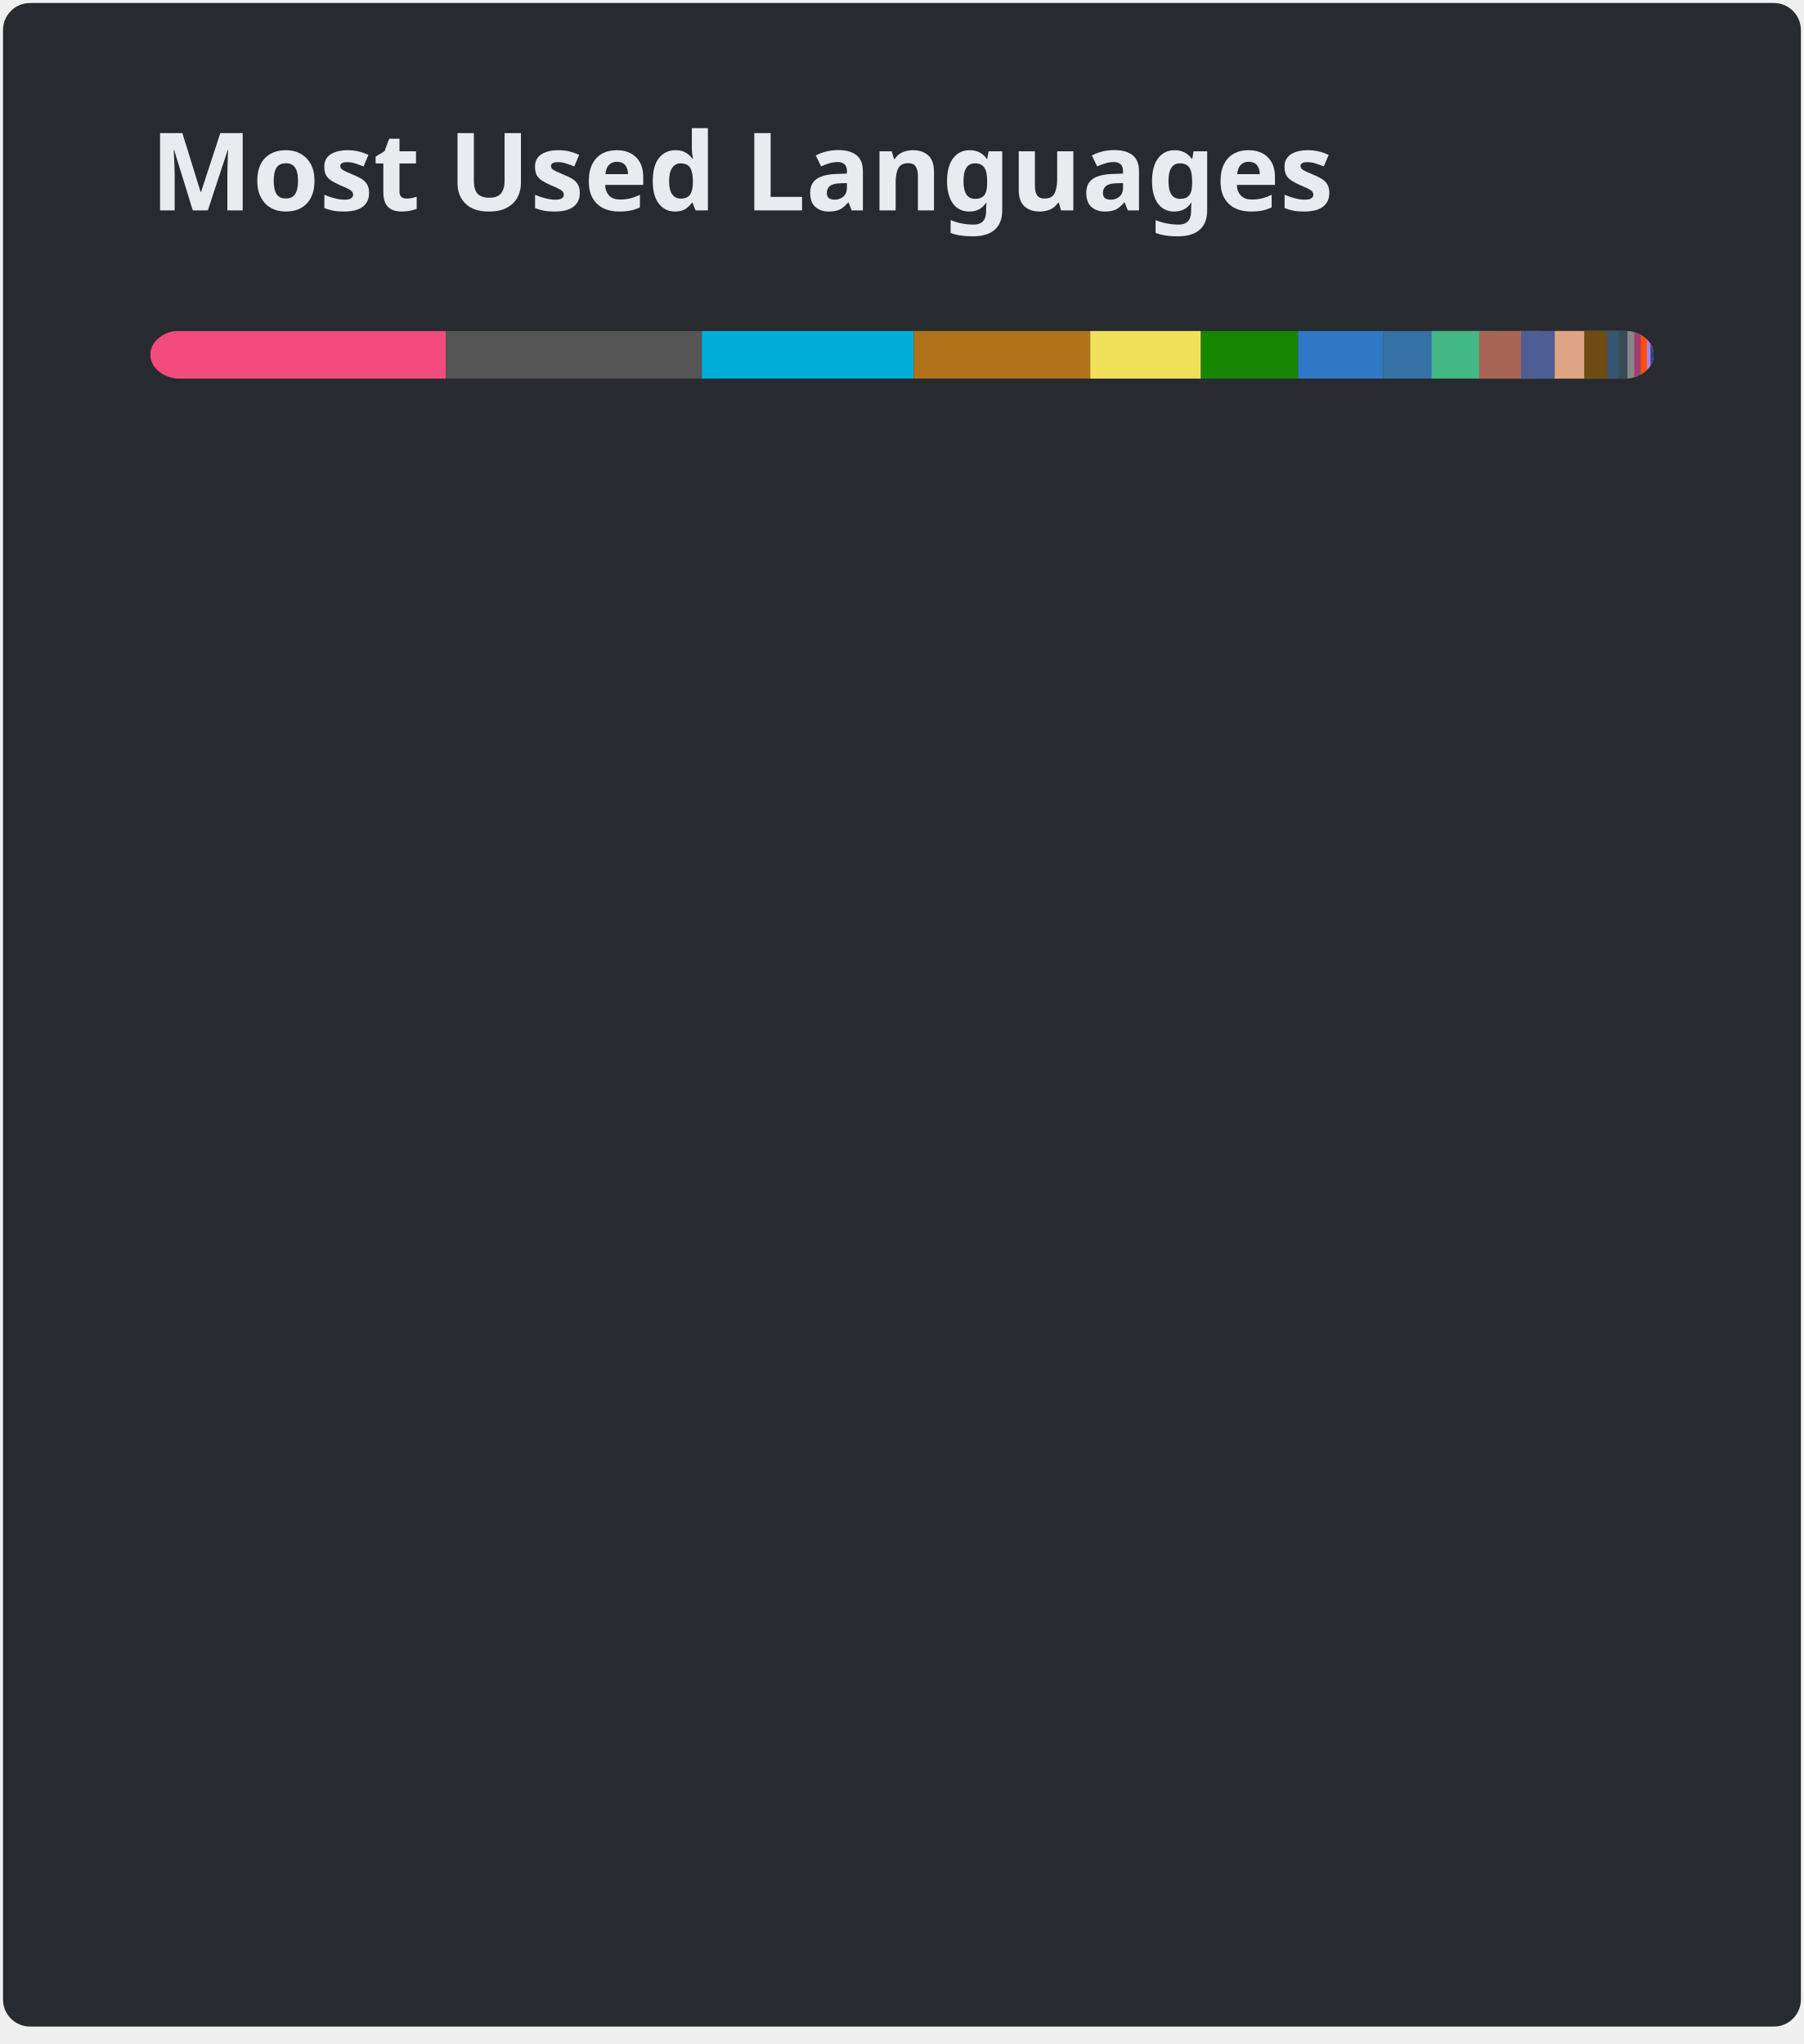
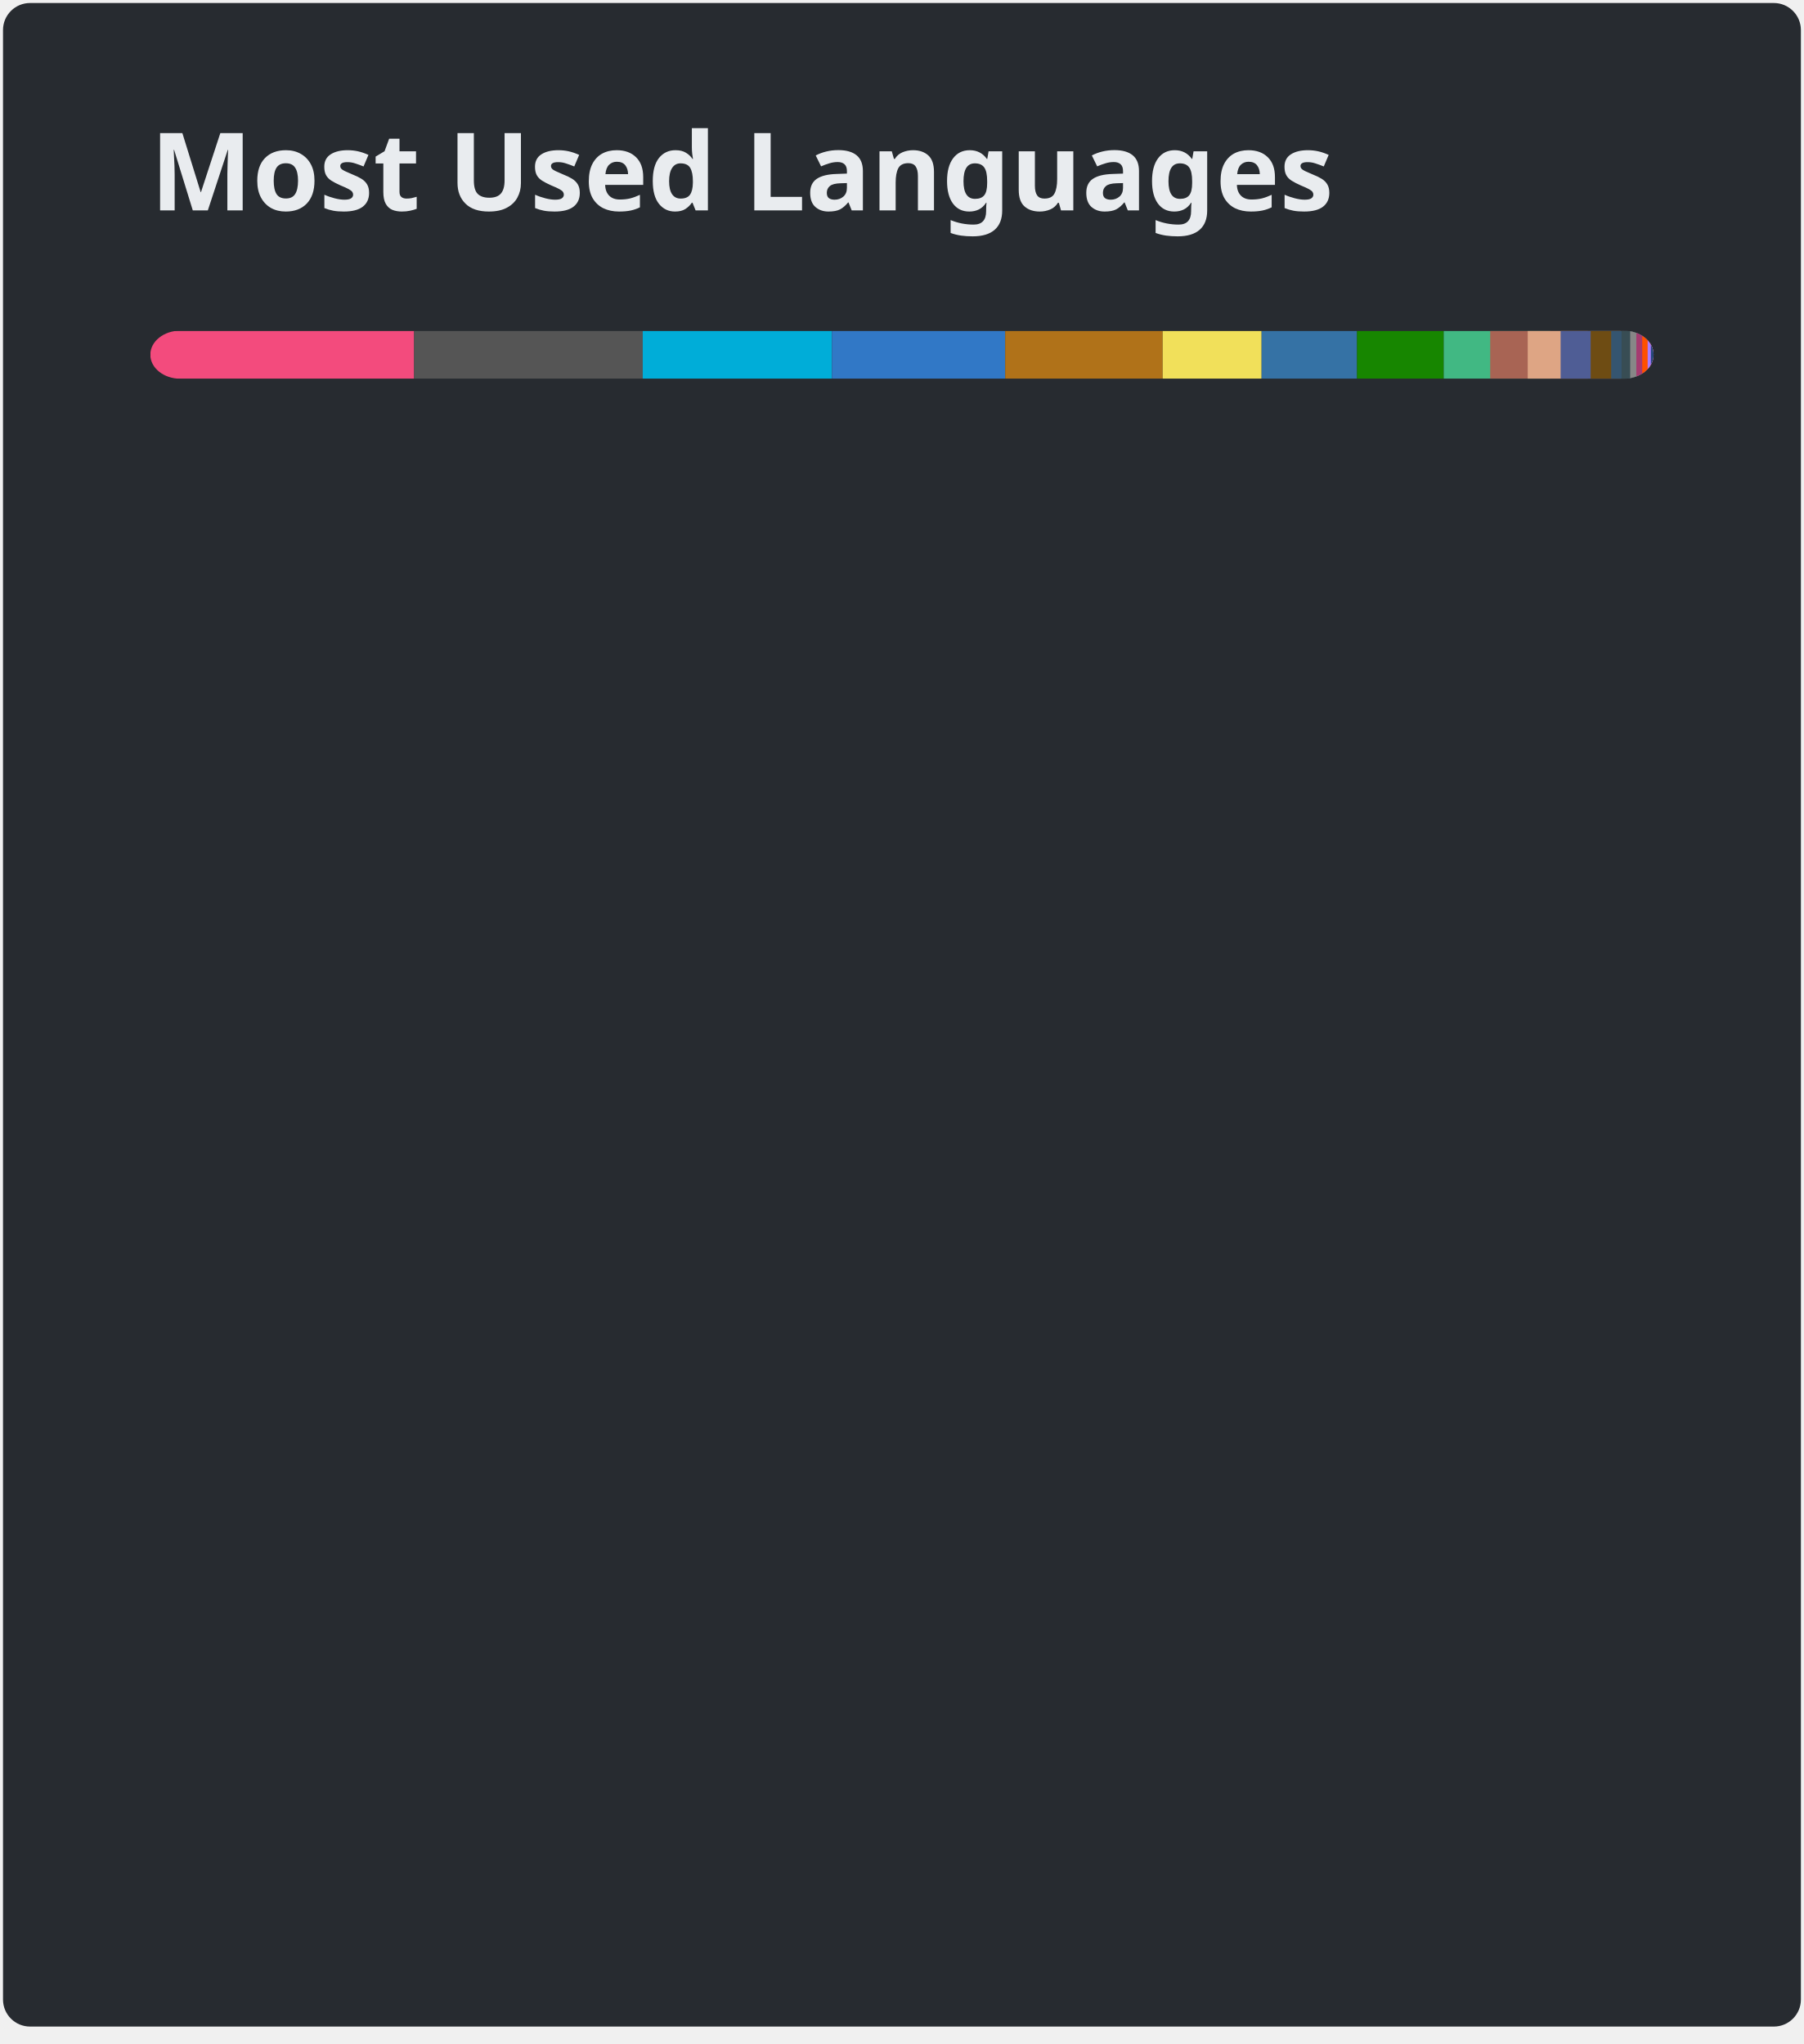
<svg xmlns="http://www.w3.org/2000/svg" width="300" height="340" viewBox="0 0 300 340" fill="none" role="img" aria-labelledby="descId">
  <style>
          .header {
            font: 600 18px 'Segoe UI', Ubuntu, Sans-Serif;
            fill: #e9ecef;
            animation: fadeInAnimation 0.8s ease-in-out forwards;
          }
          @supports(-moz-appearance: auto) {
            /* Selector detects Firefox */
            .header { font-size: 15.5px; }
          }
          
    @keyframes slideInAnimation {
      from {
        width: 0;
      }
      to {
        width: calc(100%-100px);
      }
    }
    @keyframes growWidthAnimation {
      from {
        width: 0;
      }
      to {
        width: 100%;
      }
    }
    .stat {
      font: 600 14px 'Segoe UI', Ubuntu, "Helvetica Neue", Sans-Serif; fill: #e9ecef;
    }
    @supports(-moz-appearance: auto) {
      /* Selector detects Firefox */
      .stat { font-size:12px; }
    }
    .bold { font-weight: 700 }
    .lang-name {
      font: 400 11px "Segoe UI", Ubuntu, Sans-Serif;
      fill: #e9ecef;
    }
    .stagger {
      opacity: 0;
      animation: fadeInAnimation 0.3s ease-in-out forwards;
    }
    #rect-mask rect{
      animation: slideInAnimation 1s ease-in-out forwards;
    }
    .lang-progress{
      animation: growWidthAnimation 0.6s ease-in-out forwards;
    }
    

          
      /* Animations */
      @keyframes scaleInAnimation {
        from {
          transform: translate(-5px, 5px) scale(0);
        }
        to {
          transform: translate(-5px, 5px) scale(1);
        }
      }
      @keyframes fadeInAnimation {
        from {
          opacity: 0;
        }
        to {
          opacity: 1;
        }
      }
    
          
        </style>
  <rect data-testid="card-bg" x="0.5" y="0.5" rx="4.5" height="99%" stroke="#e4e2e2" width="299" fill="#272b30" stroke-opacity="0" />
  <g data-testid="card-title" transform="translate(25, 35)">
    <g transform="translate(0, 0)">
      <text x="0" y="0" class="header" data-testid="header">Most Used Languages</text>
    </g>
  </g>
  <g data-testid="main-card-body" transform="translate(0, 55)">
    <svg data-testid="lang-items" x="25">
      <mask id="rect-mask">
        <rect x="0" y="0" width="250" height="8" fill="white" rx="5" />
      </mask>
-       <rect mask="url(#rect-mask)" data-testid="lang-progress" x="0" y="0" width="49.14" height="8" fill="#f34b7d" />
-       <rect mask="url(#rect-mask)" data-testid="lang-progress" x="49.14" y="0" width="42.59" height="8" fill="#555555" />
-       <rect mask="url(#rect-mask)" data-testid="lang-progress" x="91.73" y="0" width="35.24" height="8" fill="#00ADD8" />
-       <rect mask="url(#rect-mask)" data-testid="lang-progress" x="126.97" y="0" width="29.34" height="8" fill="#b07219" />
-       <rect mask="url(#rect-mask)" data-testid="lang-progress" x="156.31" y="0" width="18.41" height="8" fill="#f1e05a" />
-       <rect mask="url(#rect-mask)" data-testid="lang-progress" x="174.72" y="0" width="16.15" height="8" fill="#178600" />
-       <rect mask="url(#rect-mask)" data-testid="lang-progress" x="190.87" y="0" width="14.13" height="8" fill="#3178c6" />
-       <rect mask="url(#rect-mask)" data-testid="lang-progress" x="205" y="0" width="18.09" height="8" fill="#3572A5" />
-       <rect mask="url(#rect-mask)" data-testid="lang-progress" x="213.09" y="0" width="17.89" height="8" fill="#41b883" />
-       <rect mask="url(#rect-mask)" data-testid="lang-progress" x="220.98" y="0" width="16.99" height="8" fill="#a86454" />
-       <rect mask="url(#rect-mask)" data-testid="lang-progress" x="227.97" y="0" width="15.6" height="8" fill="#4F5D95" />
-       <rect mask="url(#rect-mask)" data-testid="lang-progress" x="233.57" y="0" width="14.89" height="8" fill="#dea584" />
-       <rect mask="url(#rect-mask)" data-testid="lang-progress" x="238.46" y="0" width="13.82" height="8" fill="#6E4C13" />
-       <rect mask="url(#rect-mask)" data-testid="lang-progress" x="242.28" y="0" width="11.92" height="8" fill="#355570" />
-       <rect mask="url(#rect-mask)" data-testid="lang-progress" x="244.2" y="0" width="11.45" height="8" fill="#384d54" />
-       <rect mask="url(#rect-mask)" data-testid="lang-progress" x="245.65" y="0" width="11.14" height="8" fill="#878787" />
-       <rect mask="url(#rect-mask)" data-testid="lang-progress" x="246.79" y="0" width="11.1" height="8" fill="#a53b70" />
-       <rect mask="url(#rect-mask)" data-testid="lang-progress" x="247.89" y="0" width="11" height="8" fill="#FF5000" />
-       <rect mask="url(#rect-mask)" data-testid="lang-progress" x="248.89" y="0" width="10.6" height="8" fill="#A97BFF" />
-       <rect mask="url(#rect-mask)" data-testid="lang-progress" x="249.49" y="0" width="10.52" height="8" fill="#244776" />
+       <rect mask="url(#rect-mask)" data-testid="lang-progress" x="0" y="0" width="43.87" height="8" fill="#f34b7d" />
+       <rect mask="url(#rect-mask)" data-testid="lang-progress" x="43.87" y="0" width="38.02" height="8" fill="#555555" />
+       <rect mask="url(#rect-mask)" data-testid="lang-progress" x="81.89" y="0" width="31.46" height="8" fill="#00ADD8" />
+       <rect mask="url(#rect-mask)" data-testid="lang-progress" x="113.35" y="0" width="28.82" height="8" fill="#3178c6" />
+       <rect mask="url(#rect-mask)" data-testid="lang-progress" x="142.17" y="0" width="26.19" height="8" fill="#b07219" />
+       <rect mask="url(#rect-mask)" data-testid="lang-progress" x="168.36" y="0" width="16.45" height="8" fill="#f1e05a" />
+       <rect mask="url(#rect-mask)" data-testid="lang-progress" x="184.81" y="0" width="15.87" height="8" fill="#3572A5" />
+       <rect mask="url(#rect-mask)" data-testid="lang-progress" x="200.68" y="0" width="14.42" height="8" fill="#178600" />
+       <rect mask="url(#rect-mask)" data-testid="lang-progress" x="215.1" y="0" width="17.73" height="8" fill="#41b883" />
+       <rect mask="url(#rect-mask)" data-testid="lang-progress" x="222.83" y="0" width="16.24" height="8" fill="#a86454" />
+       <rect mask="url(#rect-mask)" data-testid="lang-progress" x="229.07" y="0" width="15.47" height="8" fill="#dea584" />
+       <rect mask="url(#rect-mask)" data-testid="lang-progress" x="234.54" y="0" width="15" height="8" fill="#4F5D95" />
+       <rect mask="url(#rect-mask)" data-testid="lang-progress" x="239.54" y="0" width="13.41" height="8" fill="#6E4C13" />
+       <rect mask="url(#rect-mask)" data-testid="lang-progress" x="242.95" y="0" width="11.72" height="8" fill="#355570" />
+       <rect mask="url(#rect-mask)" data-testid="lang-progress" x="244.67" y="0" width="11.44" height="8" fill="#384d54" />
+       <rect mask="url(#rect-mask)" data-testid="lang-progress" x="246.11" y="0" width="11.02" height="8" fill="#878787" />
+       <rect mask="url(#rect-mask)" data-testid="lang-progress" x="247.13" y="0" width="10.98" height="8" fill="#a53b70" />
+       <rect mask="url(#rect-mask)" data-testid="lang-progress" x="248.11" y="0" width="10.9" height="8" fill="#FF5000" />
+       <rect mask="url(#rect-mask)" data-testid="lang-progress" x="249.01" y="0" width="10.54" height="8" fill="#A97BFF" />
+       <rect mask="url(#rect-mask)" data-testid="lang-progress" x="249.55" y="0" width="10.46" height="8" fill="#244776" />
      <g transform="translate(0, 25)">
        <g transform="translate(0, 0)">
          <g transform="translate(0, 0)">
            <g class="stagger" style="animation-delay: 450ms">
              <circle cx="5" cy="6" r="5" fill="#f34b7d" />
              <text data-testid="lang-name" x="15" y="10" class="lang-name">
-         C++ 19.66%
+         C++ 17.55%
      </text>
            </g>
          </g>
          <g transform="translate(0, 25)">
            <g class="stagger" style="animation-delay: 600ms">
              <circle cx="5" cy="6" r="5" fill="#555555" />
              <text data-testid="lang-name" x="15" y="10" class="lang-name">
-         C 17.04%
+         C 15.21%
      </text>
            </g>
          </g>
          <g transform="translate(0, 50)">
            <g class="stagger" style="animation-delay: 750ms">
              <circle cx="5" cy="6" r="5" fill="#00ADD8" />
              <text data-testid="lang-name" x="15" y="10" class="lang-name">
-         Go 14.09%
+         Go 12.58%
      </text>
            </g>
          </g>
          <g transform="translate(0, 75)">
            <g class="stagger" style="animation-delay: 900ms">
-               <circle cx="5" cy="6" r="5" fill="#b07219" />
-               <text data-testid="lang-name" x="15" y="10" class="lang-name">
-         Java 11.74%
+               <circle cx="5" cy="6" r="5" fill="#3178c6" />
+               <text data-testid="lang-name" x="15" y="10" class="lang-name">
+         TypeScript 11.53%
      </text>
            </g>
          </g>
          <g transform="translate(0, 100)">
            <g class="stagger" style="animation-delay: 1050ms">
-               <circle cx="5" cy="6" r="5" fill="#f1e05a" />
-               <text data-testid="lang-name" x="15" y="10" class="lang-name">
-         JavaScript 7.37%
+               <circle cx="5" cy="6" r="5" fill="#b07219" />
+               <text data-testid="lang-name" x="15" y="10" class="lang-name">
+         Java 10.48%
      </text>
            </g>
          </g>
          <g transform="translate(0, 125)">
            <g class="stagger" style="animation-delay: 1200ms">
-               <circle cx="5" cy="6" r="5" fill="#178600" />
-               <text data-testid="lang-name" x="15" y="10" class="lang-name">
-         C# 6.46%
+               <circle cx="5" cy="6" r="5" fill="#f1e05a" />
+               <text data-testid="lang-name" x="15" y="10" class="lang-name">
+         JavaScript 6.58%
      </text>
            </g>
          </g>
          <g transform="translate(0, 150)">
            <g class="stagger" style="animation-delay: 1350ms">
-               <circle cx="5" cy="6" r="5" fill="#3178c6" />
-               <text data-testid="lang-name" x="15" y="10" class="lang-name">
-         TypeScript 5.65%
+               <circle cx="5" cy="6" r="5" fill="#3572A5" />
+               <text data-testid="lang-name" x="15" y="10" class="lang-name">
+         Python 6.35%
      </text>
            </g>
          </g>
          <g transform="translate(0, 175)">
            <g class="stagger" style="animation-delay: 1500ms">
-               <circle cx="5" cy="6" r="5" fill="#3572A5" />
-               <text data-testid="lang-name" x="15" y="10" class="lang-name">
-         Python 3.23%
+               <circle cx="5" cy="6" r="5" fill="#178600" />
+               <text data-testid="lang-name" x="15" y="10" class="lang-name">
+         C# 5.77%
      </text>
            </g>
          </g>
          <g transform="translate(0, 200)">
            <g class="stagger" style="animation-delay: 1650ms">
              <circle cx="5" cy="6" r="5" fill="#41b883" />
              <text data-testid="lang-name" x="15" y="10" class="lang-name">
-         Vue 3.16%
+         Vue 3.09%
      </text>
            </g>
          </g>
          <g transform="translate(0, 225)">
            <g class="stagger" style="animation-delay: 1800ms">
              <circle cx="5" cy="6" r="5" fill="#a86454" />
              <text data-testid="lang-name" x="15" y="10" class="lang-name">
-         Pug 2.80%
+         Pug 2.50%
      </text>
            </g>
          </g>
        </g>
        <g transform="translate(150, 0)">
          <g transform="translate(0, 0)">
            <g class="stagger" style="animation-delay: 450ms">
-               <circle cx="5" cy="6" r="5" fill="#4F5D95" />
-               <text data-testid="lang-name" x="15" y="10" class="lang-name">
-         PHP 2.24%
+               <circle cx="5" cy="6" r="5" fill="#dea584" />
+               <text data-testid="lang-name" x="15" y="10" class="lang-name">
+         Rust 2.19%
      </text>
            </g>
          </g>
          <g transform="translate(0, 25)">
            <g class="stagger" style="animation-delay: 600ms">
-               <circle cx="5" cy="6" r="5" fill="#dea584" />
-               <text data-testid="lang-name" x="15" y="10" class="lang-name">
-         Rust 1.96%
+               <circle cx="5" cy="6" r="5" fill="#4F5D95" />
+               <text data-testid="lang-name" x="15" y="10" class="lang-name">
+         PHP 2.00%
      </text>
            </g>
          </g>
          <g transform="translate(0, 50)">
            <g class="stagger" style="animation-delay: 750ms">
              <circle cx="5" cy="6" r="5" fill="#6E4C13" />
              <text data-testid="lang-name" x="15" y="10" class="lang-name">
-         Assembly 1.53%
+         Assembly 1.37%
      </text>
            </g>
          </g>
          <g transform="translate(0, 75)">
            <g class="stagger" style="animation-delay: 900ms">
              <circle cx="5" cy="6" r="5" fill="#355570" />
              <text data-testid="lang-name" x="15" y="10" class="lang-name">
-         GDScript 0.77%
+         GDScript 0.69%
      </text>
            </g>
          </g>
          <g transform="translate(0, 100)">
            <g class="stagger" style="animation-delay: 1050ms">
              <circle cx="5" cy="6" r="5" fill="#384d54" />
              <text data-testid="lang-name" x="15" y="10" class="lang-name">
-         Dockerfile 0.58%
+         Dockerfile 0.57%
      </text>
            </g>
          </g>
          <g transform="translate(0, 125)">
            <g class="stagger" style="animation-delay: 1200ms">
              <circle cx="5" cy="6" r="5" fill="#878787" />
              <text data-testid="lang-name" x="15" y="10" class="lang-name">
-         Hack 0.46%
+         Hack 0.41%
      </text>
            </g>
          </g>
          <g transform="translate(0, 150)">
            <g class="stagger" style="animation-delay: 1350ms">
              <circle cx="5" cy="6" r="5" fill="#a53b70" />
              <text data-testid="lang-name" x="15" y="10" class="lang-name">
-         Sass 0.44%
+         Sass 0.39%
      </text>
            </g>
          </g>
          <g transform="translate(0, 175)">
            <g class="stagger" style="animation-delay: 1500ms">
              <circle cx="5" cy="6" r="5" fill="#FF5000" />
              <text data-testid="lang-name" x="15" y="10" class="lang-name">
-         Ballerina 0.40%
+         Ballerina 0.36%
      </text>
            </g>
          </g>
          <g transform="translate(0, 200)">
            <g class="stagger" style="animation-delay: 1650ms">
              <circle cx="5" cy="6" r="5" fill="#A97BFF" />
              <text data-testid="lang-name" x="15" y="10" class="lang-name">
-         Kotlin 0.24%
+         Kotlin 0.21%
      </text>
            </g>
          </g>
          <g transform="translate(0, 225)">
            <g class="stagger" style="animation-delay: 1800ms">
              <circle cx="5" cy="6" r="5" fill="#244776" />
              <text data-testid="lang-name" x="15" y="10" class="lang-name">
-         CoffeeScript 0.21%
+         CoffeeScript 0.18%
      </text>
            </g>
          </g>
        </g>
      </g>
    </svg>
  </g>
</svg>
